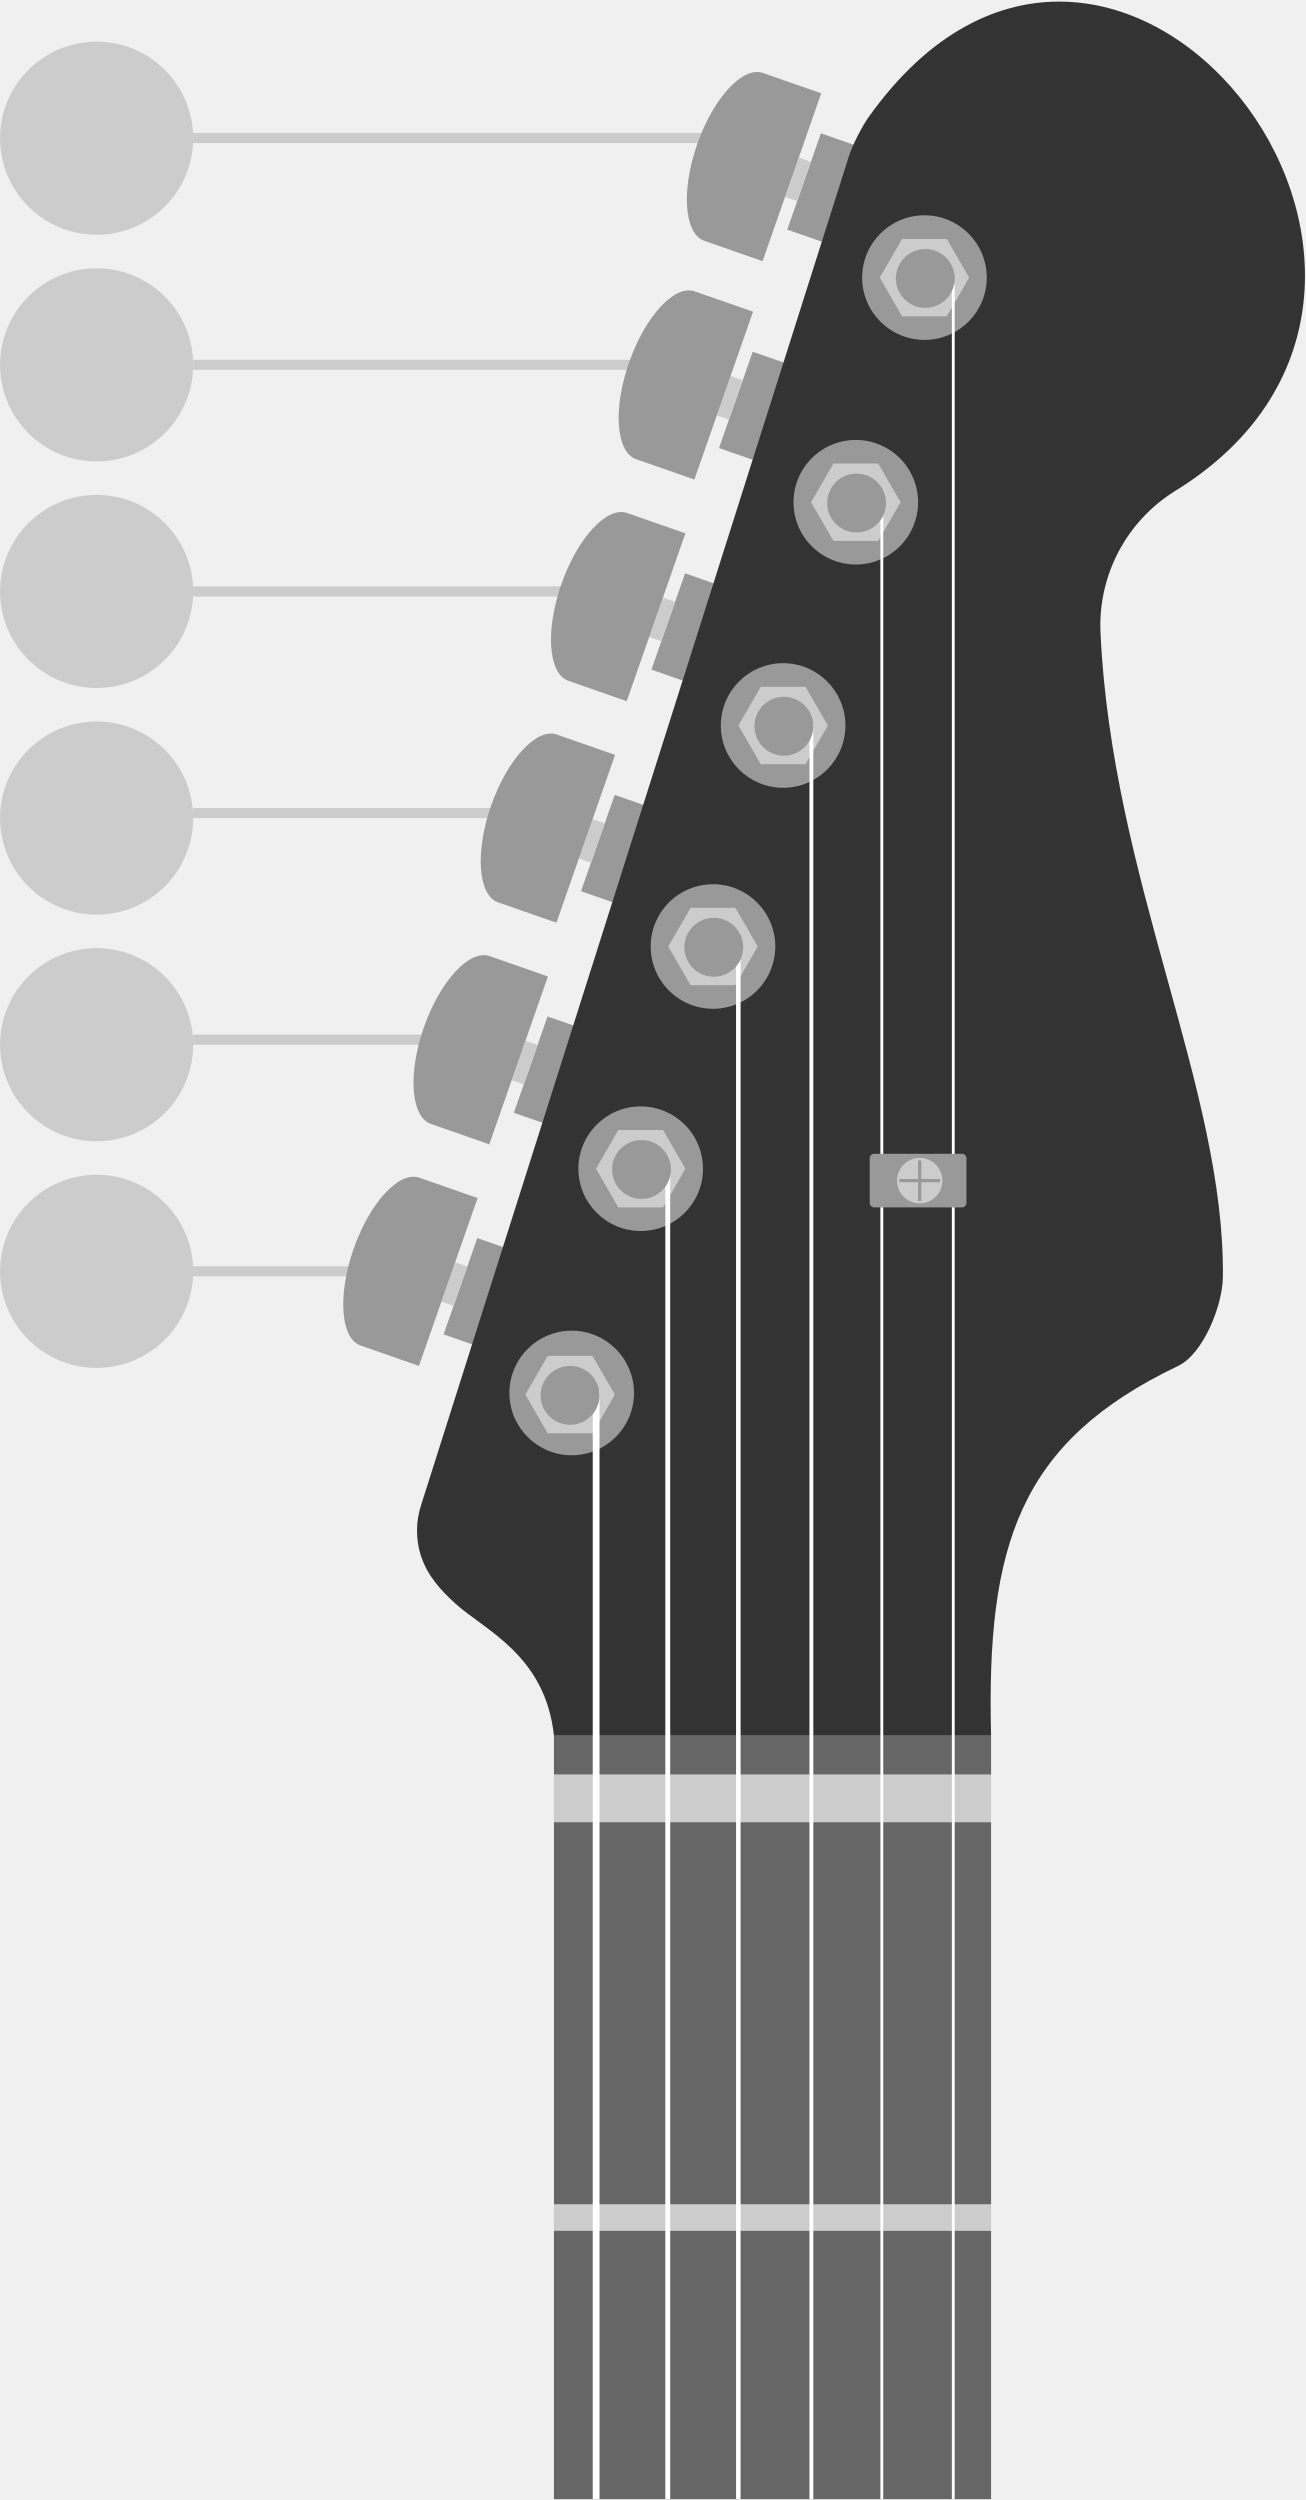
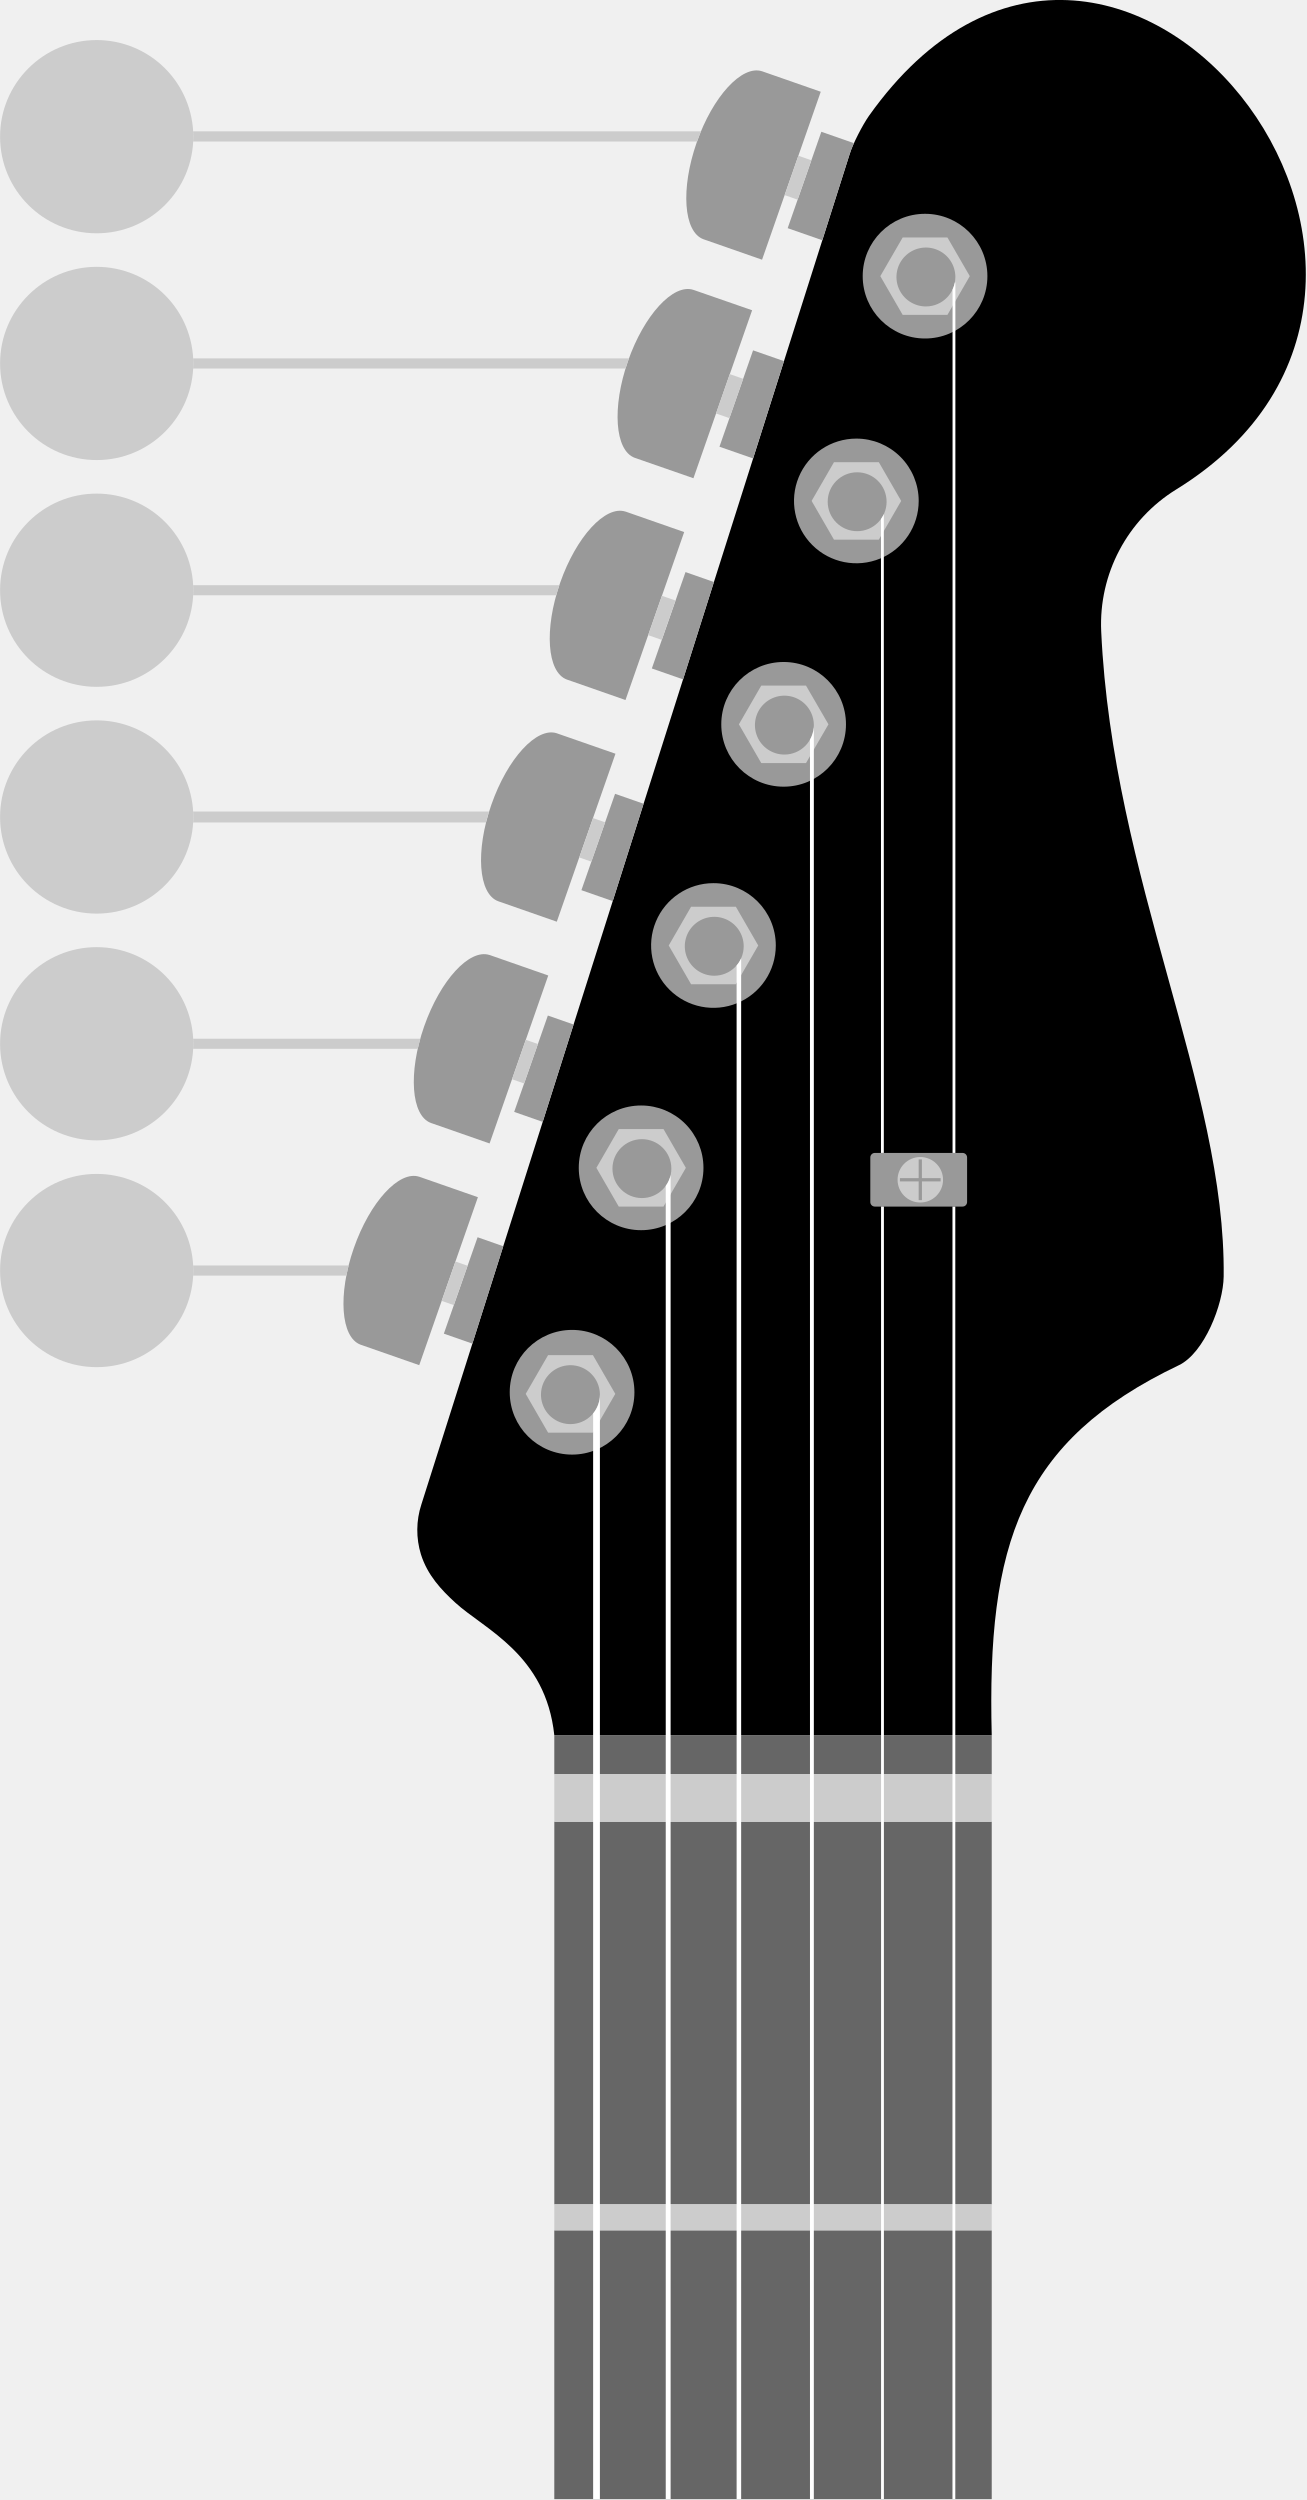
- <svg xmlns="http://www.w3.org/2000/svg" width="804px" height="1540px" viewBox="0 0 804 1540" version="1.1">
+ <svg xmlns="http://www.w3.org/2000/svg" width="804px" height="1539px" viewBox="0 0 804 1539" version="1.1">
  <g id="Page-1" stroke="none" stroke-width="1" fill="none" fill-rule="evenodd">
-     <g id="GuitarHeadstock" fill-rule="nonzero">
-       <path d="M119,783.14 C119,815.99 92.37,842.62 59.52,842.62 C26.67,842.62 0.04,815.99 0.04,783.14 C0.04,750.29 26.67,723.66 59.52,723.66 C75.295,723.66 90.424,729.927 101.579,741.081 C112.733,752.236 119,767.365 119,783.14 L119,783.14 Z M59.48,584.06 C26.635,584.082 0.025,610.722 0.04,643.567 C0.055,676.411 26.689,703.027 59.533,703.02 C92.378,703.013 119,676.385 119,643.54 C119,627.758 112.728,612.623 101.565,601.467 C90.401,590.311 75.262,584.049 59.48,584.06 L59.48,584.06 Z M59.48,444.46 C26.635,444.482 0.025,471.122 0.04,503.967 C0.055,536.811 26.689,563.427 59.533,563.42 C92.378,563.413 119,536.785 119,503.94 C119,488.158 112.728,473.023 101.565,461.867 C90.401,450.711 75.262,444.449 59.48,444.46 L59.48,444.46 Z M59.48,304.86 C26.635,304.882 0.025,331.522 0.04,364.367 C0.055,397.211 26.689,423.827 59.533,423.82 C92.378,423.813 119,397.185 119,364.34 C119,348.558 112.728,333.423 101.565,322.267 C90.401,311.111 75.262,304.849 59.48,304.86 L59.48,304.86 Z M59.48,165.26 C26.635,165.282 0.025,191.922 0.04,224.767 C0.055,257.611 26.689,284.227 59.533,284.22 C92.378,284.213 119,257.585 119,224.74 C119,208.958 112.728,193.823 101.565,182.667 C90.401,171.511 75.262,165.249 59.48,165.26 L59.48,165.26 Z M59.48,25.66 C26.635,25.682 0.025,52.322 0.04,85.167 C0.055,118.011 26.689,144.627 59.533,144.62 C92.378,144.613 119,117.985 119,85.14 C119,69.358 112.728,54.223 101.565,43.067 C90.401,31.911 75.262,25.649 59.48,25.66 L59.48,25.66 Z" id="tuning_circles" fill="#CCCCCC" />
-       <path d="M433.05,88.11 L119,88.11 L119,81.89 L433.05,81.89 L433.05,88.11 Z M401.68,221.63 L119,221.63 L119,227.85 L401.68,227.85 L401.68,221.63 Z M363.68,361.23 L119,361.23 L119,367.45 L363.7,367.45 L363.68,361.23 Z M314.78,497.72 L119,497.72 L119,503.94 L314.8,503.94 L314.78,497.72 Z M277.69,637.33 L119,637.33 L119,643.54 L277.69,643.54 L277.69,637.33 Z M225.58,780 L119,780 L119,786.22 L225.58,786.22 L225.58,780 Z" id="tuning_circle_lines" fill="#CCCCCC" />
+     <g id="GuitarHeadstock" transform="translate(0, -1)" fill-rule="nonzero">
      <path d="M610.51,1358 L341.24,1358 L341.24,1122.43 L610.51,1122.43 L610.51,1358 Z M610.51,1374 L341.23,1374 L341.23,1539.48 L610.51,1539.48 L610.51,1374 Z M610.51,1069.28 L341.23,1069.28 L341.23,1093.22 L610.51,1093.22 L610.51,1069.28 Z" id="_Guitar_Fretboard" fill="#666666" />
+       <path d="M259.12,957.85 C256.05,947.85 256.14,937.146 259.38,927.2 L523,96 C525,89.48 531.13,77.72 535,72.22 C685.08,-138.88 931.92,174.09 724.08,302.31 C693.984,320.882 676.31,354.301 677.9,389.63 C684.9,541.93 754.69,670.97 753.29,786.81 C753.08,804.03 741.29,834.01 725.69,841.43 C627.77,888.18 607.53,951.72 610.51,1069.22 L341.23,1069.22 C335.95,1019.34 298.23,1004.05 280.31,987.63 C271.62,979.67 263.18,970.7 259.12,957.85 Z" id="_Guitar_Headstock" fill="#000000" />
      <path d="M610.51,1358 L610.51,1374 L341.23,1374 L341.23,1358 M341.23,1122.45 L610.51,1122.45 L610.51,1093.18 L341.24,1093.18 L341.23,1122.45 Z" id="_Guitar_Frets" fill="#CCCCCC" />
-       <path d="M317,770.7 L296.26,830 L273.26,822 L294,762.65 L317,770.7 Z M337.27,626.16 L316.54,685.49 L339.54,693.49 L360.27,634.16 L337.27,626.16 Z M378.65,489.67 L357.91,549 L380.91,557 L401.64,497.67 L378.65,489.67 Z M422,353.17 L401.27,412.51 L424.27,420.56 L445,361.22 L422,353.17 Z M463.67,216.68 L442.9,276 L465.9,284 L486.63,224.67 L463.67,216.68 Z M505.67,82.12 L484.94,141.46 L512.81,151.19 L533.53,91.86 L505.67,82.12 Z" id="_RearTuners_Base" fill="#999999" />
-       <path d="M323.67,641.1 L331.13,643.71 L322.66,668 L315.2,665.39 L323.67,641.1 Z M356.59,528.85 L364.04,531.45 L372.51,507.21 L365.05,504.61 L356.59,528.85 Z M399.89,392.36 L407.35,394.96 L415.82,370.72 L408.36,368.12 L399.89,392.36 Z M441.57,255.86 L449.03,258.47 L457.49,234.23 L450,231.62 L441.57,255.86 Z M483.57,121.3 L491.02,123.91 L499.49,99.67 L492,97.06 L483.57,121.3 Z M280.37,777.59 L287.83,780.2 L279.36,804.44 L271.9,801.83 L280.37,777.59 Z" id="_RearTuners_Stem" fill="#CCCCCC" />
-       <path d="M258.11,725.4 L294.2,738 L258.07,841.4 L222.14,828.85 L222.14,828.85 L221.98,828.79 L221.98,828.79 C209.76,824.3 207.88,797.79 217.81,769.34 C227.74,740.89 245.74,721.34 258.1,725.41 L258.11,725.4 Z M301.41,588.92 C289.04,584.83 271.05,604.42 261.11,632.84 C251.17,661.26 253.06,687.84 265.29,692.3 L265.29,692.3 L265.46,692.36 L265.46,692.36 L301.39,704.91 L337.51,601.51 L301.42,588.9 L301.41,588.92 Z M342.79,452.42 L378.88,465 L342.76,568.4 L306.83,555.85 L306.83,555.85 L306.67,555.79 L306.67,555.79 C294.45,551.29 292.56,524.79 302.5,496.33 C312.44,467.87 330.42,448.33 342.79,452.41 L342.79,452.42 Z M386.1,315.93 L422.19,328.54 L386.06,431.94 L350.13,419.38 L350.13,419.38 L349.97,419.33 L349.97,419.33 C337.74,414.83 335.86,388.33 345.79,359.87 C355.72,331.41 373.72,311.87 386.08,315.95 L386.1,315.93 Z M427.78,179.44 L463.87,192 L427.74,295.4 L391.81,282.85 L391.81,282.85 L391.65,282.79 L391.65,282.79 C379.43,278.29 377.55,251.79 387.48,223.33 C397.41,194.87 415.41,175.33 427.77,179.4 L427.78,179.44 Z M469.78,44.88 L505.87,57.48 L469.75,160.88 L433.82,148.33 L433.82,148.33 L433.66,148.27 L433.66,148.27 C421.44,143.77 419.55,117.27 429.49,88.81 C439.43,60.35 457.42,40.81 469.78,44.88 L469.78,44.88 Z" id="_RearTuners_Key" fill="#999999" />
-       <path d="M259.12,957.85 C256.05,947.85 256.14,937.146 259.38,927.2 L523,96 C525,89.48 531.13,77.72 535,72.22 C685.08,-138.88 931.92,174.09 724.08,302.31 C693.984,320.882 676.31,354.301 677.9,389.63 C684.9,541.93 754.69,670.97 753.29,786.81 C753.08,804.03 741.29,834.01 725.69,841.43 C627.77,888.18 607.53,951.72 610.51,1069.22 L341.23,1069.22 C335.95,1019.34 298.23,1004.05 280.31,987.63 C271.62,979.67 263.18,970.7 259.12,957.85 Z" id="_Guitar_Headstock" fill="#333333" />
-       <path d="M607.84,171 C607.84,192.197 590.657,209.38 569.46,209.38 C548.263,209.38 531.08,192.197 531.08,171 C531.08,149.803 548.263,132.62 569.46,132.62 C590.657,132.62 607.84,149.803 607.84,171 L607.84,171 Z M527.17,271 C511.646,271 497.65,280.352 491.711,294.695 C485.771,309.038 489.056,325.546 500.035,336.522 C511.013,347.498 527.523,350.779 541.864,344.836 C556.206,338.892 565.554,324.894 565.55,309.37 C565.55,299.192 561.506,289.431 554.308,282.235 C547.11,275.039 537.348,270.997 527.17,271 L527.17,271 Z M482.4,408.52 C461.203,408.52 444.02,425.703 444.02,446.9 C444.02,468.097 461.203,485.28 482.4,485.28 C503.597,485.28 520.78,468.097 520.78,446.9 C520.78,425.703 503.597,408.52 482.4,408.52 L482.4,408.52 Z M439.21,544.67 C423.686,544.666 409.688,554.014 403.744,568.356 C397.801,582.697 401.082,599.207 412.058,610.185 C423.034,621.164 439.542,624.449 453.885,618.509 C468.228,612.57 477.58,598.574 477.58,583.05 C477.58,561.857 460.403,544.676 439.21,544.67 L439.21,544.67 Z M394.67,681.54 C373.473,681.54 356.29,698.723 356.29,719.92 C356.29,741.117 373.473,758.3 394.67,758.3 C415.867,758.3 433.05,741.117 433.05,719.92 C433.053,709.74 429.01,699.977 421.812,692.778 C414.613,685.58 404.85,681.537 394.67,681.54 L394.67,681.54 Z M352.17,819.69 C330.973,819.69 313.79,836.873 313.79,858.07 C313.79,879.267 330.973,896.45 352.17,896.45 C373.367,896.45 390.55,879.267 390.55,858.07 C390.544,836.876 373.364,819.696 352.17,819.69 Z" id="_FrontTuners_Base" fill="#999999" />
-       <path d="M583.23,147.18 L555.69,147.18 L541.92,171 L555.69,194.85 L583.23,194.85 L597,171 L583.23,147.18 Z M541,285.52 L513.4,285.52 L499.63,309.37 L513.4,333.23 L541,333.23 L554.77,309.37 L541,285.52 Z M496.17,423.05 L468.63,423.05 L454.86,446.9 L468.63,470.75 L496.17,470.75 L510,446.9 L496.17,423.05 Z M453,559.19 L425.43,559.19 L411.66,583.05 L425.43,606.9 L453,606.9 L466.77,583.05 L453,559.19 Z M408.45,696.06 L380.9,696.06 L367.13,719.92 L380.9,743.77 L408.45,743.77 L422.22,719.92 L408.45,696.06 Z M365,835.22 L337.4,835.22 L323.63,859.07 L337.4,882.93 L365,882.93 L378.77,859.07 L365,835.22 Z" id="_FrontTuners_Bolt" fill="#CCCCCC" />
-       <path d="M588.08,174.88 L588.08,1539.42 L586.34,1539.42 L586.34,174.88 L588.08,174.88 Z M544.08,308.88 L542.33,308.88 L542.33,1539.42 L544.08,1539.42 L544.08,308.88 Z M501,445.94 L498.62,445.94 L498.62,1539.42 L501,1539.42 L501,445.94 Z M456.2,579.46 L453.41,579.46 L453.41,1539.46 L456.2,1539.46 L456.2,579.46 Z M412.84,718.46 L409.84,718.46 L409.84,1539.39 L412.84,1539.39 L412.84,718.46 Z M369.3,856.66 L365.13,856.66 L365.13,1539.42 L369.3,1539.42 L369.3,856.66 Z" id="_Guitar_Strings" fill="#FFFFFF" />
      <path d="M592.55,743.77 L538.55,743.77 C537.009,743.77 535.76,742.521 535.76,740.98 L535.76,713.53 C535.76,711.989 537.009,710.74 538.55,710.74 L592.55,710.74 C594.091,710.74 595.34,711.989 595.34,713.53 L595.34,741 C595.329,742.533 594.083,743.77 592.55,743.77 L592.55,743.77 Z" id="_StringTree_Base" fill="#999999" />
      <path d="M566.54,713.27 C558.808,713.27 552.54,719.538 552.54,727.27 C552.54,735.002 558.808,741.27 566.54,741.27 C574.272,741.27 580.54,735.002 580.54,727.27 C580.54,719.538 574.272,713.27 566.54,713.27 Z M567.54,728.27 L567.54,739.8 L565.54,739.8 L565.54,728.25 L554,728.25 L554,726.25 L565.53,726.25 L565.53,714.73 L567.53,714.73 L567.53,726.26 L579.05,726.26 L579.05,728.26 L567.54,728.27 Z" id="_StringTree_Bolt" fill="#CCCCCC" />
-       <path d="M570,189.65 C562.666,189.654 556.052,185.239 553.243,178.465 C550.434,171.691 551.982,163.891 557.167,158.704 C562.351,153.516 570.15,151.964 576.926,154.769 C583.702,157.575 588.12,164.186 588.12,171.52 C588.12,181.529 580.009,189.644 570,189.65 L570,189.65 Z M527.66,328 C517.647,328 509.53,319.883 509.53,309.87 C509.53,299.857 517.647,291.74 527.66,291.74 C537.673,291.74 545.79,299.857 545.79,309.87 C545.79,319.883 537.673,328 527.66,328 Z M482.89,465.51 C475.554,465.518 468.937,461.105 466.125,454.33 C463.313,447.554 464.861,439.752 470.047,434.564 C475.232,429.375 483.034,427.823 489.81,430.631 C496.587,433.439 501.004,440.054 501,447.39 C500.994,457.391 492.891,465.499 482.89,465.51 L482.89,465.51 Z M439.69,601.66 C432.356,601.66 425.745,597.242 422.939,590.466 C420.134,583.69 421.686,575.891 426.874,570.707 C432.061,565.522 439.861,563.974 446.635,566.783 C453.409,569.592 457.824,576.206 457.82,583.54 C457.82,588.347 455.91,592.958 452.509,596.356 C449.109,599.755 444.497,601.663 439.69,601.66 Z M395.16,738.53 C385.147,738.53 377.03,730.413 377.03,720.4 C377.03,710.387 385.147,702.27 395.16,702.27 C405.173,702.27 413.29,710.387 413.29,720.4 C413.29,730.413 405.173,738.53 395.16,738.53 Z M351.16,877.68 C343.826,877.68 337.215,873.262 334.409,866.486 C331.604,859.71 333.156,851.911 338.344,846.727 C343.531,841.542 351.331,839.994 358.105,842.803 C364.879,845.612 369.294,852.226 369.29,859.56 C369.29,869.567 361.177,877.68 351.17,877.68 L351.16,877.68 Z" id="_FrontTuners_Peg" fill="#999999" />
+       <path d="M506.19,148.9 L484.89,141.46 L505.62,82.12 L525.62,89.12 C524.611,91.359 523.736,93.657 523,96 L506.19,148.9 Z M353.09,631.69 L337.26,626.16 L316.53,685.49 L334.08,691.63 L353.09,631.69 Z M396.18,495.8 L378.64,489.67 L357.91,549 L377.18,555.73 L396.18,495.8 Z M439.47,359.3 L422,353.17 L401.27,412.51 L420.51,419.23 L439.47,359.3 Z M482.59,223.3 L463.59,216.67 L442.9,276 L463.58,283.22 L482.59,223.3 Z M309.81,768.19 L294,762.65 L273.23,822 L290.8,828.14 L309.81,768.19 Z" id="_RearTuner_Attachments" fill="#999999" />
+       <path d="M469.16,44.88 L505.25,57.48 L469.12,160.88 L433.19,148.33 L433.19,148.33 L433.03,148.27 L433.03,148.27 C420.8,143.77 418.92,117.27 428.85,88.81 C438.78,60.35 456.78,40.81 469.14,44.88 L469.16,44.88 Z M426.86,179.44 L463,192 L426.88,295.4 L390.9,282.89 L390.9,282.89 L390.73,282.83 L390.73,282.83 C378.5,278.33 376.62,251.83 386.55,223.37 C396.48,194.91 414.48,175.37 426.85,179.44 L426.86,179.44 Z M385.09,315.93 L421.18,328.54 L385.05,431.94 L349.12,419.38 L349.12,419.38 L348.96,419.33 L348.96,419.33 C336.74,414.83 334.86,388.33 344.79,359.87 C354.72,331.41 372.72,311.87 385.08,315.95 L385.09,315.93 Z M342.79,452.42 L378.88,465 L342.76,568.4 L306.83,555.85 L306.83,555.85 L306.67,555.79 L306.67,555.79 C294.45,551.29 292.56,524.79 302.5,496.33 C312.44,467.87 330.42,448.33 342.79,452.41 L342.79,452.42 Z M301.41,588.92 C289.04,584.83 271.05,604.42 261.11,632.84 C251.17,661.26 253.06,687.84 265.29,692.3 L265.29,692.3 L265.46,692.36 L265.46,692.36 L301.39,704.91 L337.51,601.51 L301.42,588.9 L301.41,588.92 Z M258.11,725.4 L294.2,738 L258.07,841.4 L222.14,828.85 L222.14,828.85 L221.98,828.79 L221.98,828.79 C209.76,824.3 207.88,797.79 217.81,769.34 C227.74,740.89 245.74,721.34 258.1,725.41 L258.11,725.4 Z" id="_RearTuner_Keys" fill="#999999" />
+       <path d="M607.84,171 C607.84,192.197 590.657,209.38 569.46,209.38 C548.263,209.38 531.08,192.197 531.08,171 C531.08,149.803 548.263,132.62 569.46,132.62 C590.657,132.62 607.84,149.803 607.84,171 L607.84,171 Z M527.17,271 C511.646,271 497.65,280.352 491.711,294.695 C485.771,309.038 489.056,325.546 500.035,336.522 C511.013,347.498 527.523,350.779 541.864,344.836 C556.206,338.892 565.554,324.894 565.55,309.37 C565.55,299.192 561.506,289.431 554.308,282.235 C547.11,275.039 537.348,270.997 527.17,271 L527.17,271 Z M482.4,408.52 C461.203,408.52 444.02,425.703 444.02,446.9 C444.02,468.097 461.203,485.28 482.4,485.28 C503.597,485.28 520.78,468.097 520.78,446.9 C520.78,425.703 503.597,408.52 482.4,408.52 L482.4,408.52 Z M439.21,544.67 C423.686,544.666 409.688,554.014 403.744,568.356 C397.801,582.697 401.082,599.207 412.058,610.185 C423.034,621.164 439.542,624.449 453.885,618.509 C468.228,612.57 477.58,598.574 477.58,583.05 C477.58,561.857 460.403,544.676 439.21,544.67 L439.21,544.67 Z M394.67,681.54 C373.473,681.54 356.29,698.723 356.29,719.92 C356.29,741.117 373.473,758.3 394.67,758.3 C415.867,758.3 433.05,741.117 433.05,719.92 C433.053,709.74 429.01,699.977 421.812,692.778 C414.613,685.58 404.85,681.537 394.67,681.54 L394.67,681.54 Z M352.17,819.69 C330.973,819.69 313.79,836.873 313.79,858.07 C313.79,879.267 330.973,896.45 352.17,896.45 C373.367,896.45 390.55,879.267 390.55,858.07 C390.544,836.876 373.364,819.696 352.17,819.69 Z" id="_FrontTuner_Base" fill="#999999" />
+       <path d="M583.23,147.18 L555.69,147.18 L541.92,171 L555.69,194.85 L583.23,194.85 L597,171 L583.23,147.18 Z M541,285.52 L513.4,285.52 L499.63,309.37 L513.4,333.23 L541,333.23 L554.77,309.37 L541,285.52 Z M496.17,423.05 L468.63,423.05 L454.86,446.9 L468.63,470.75 L496.17,470.75 L510,446.9 L496.17,423.05 Z M453,559.19 L425.43,559.19 L411.66,583.05 L425.43,606.9 L453,606.9 L466.77,583.05 L453,559.19 Z M408.45,696.06 L380.9,696.06 L367.13,719.92 L380.9,743.77 L408.45,743.77 L422.22,719.92 L408.45,696.06 Z M365,835.22 L337.4,835.22 L323.63,859.07 L337.4,882.93 L365,882.93 L378.77,859.07 L365,835.22 Z" id="_FrontTuner_Bolt" fill="#CCCCCC" />
+       <path d="M323.67,641.1 L331.13,643.71 L322.66,668 L315.2,665.39 L323.67,641.1 Z M356.59,528.85 L364.04,531.45 L372.51,507.21 L365.05,504.61 L356.59,528.85 Z M399,392 L407.36,394.92 L415.83,370.68 L407.47,367.76 L399,392 Z M440.76,255.54 L449.04,258.43 L457.5,234.19 L449.23,231.3 L440.76,255.54 Z M483,121.11 L491,123.91 L499.47,99.67 L491.47,96.87 L483,121.11 Z M280.37,777.59 L287.83,780.2 L279.36,804.44 L271.9,801.83 L280.37,777.59 Z" id="_FrontTuner_Stems" fill="#CCCCCC" />
+       <path d="M570,189.65 C562.666,189.654 556.052,185.239 553.243,178.465 C550.434,171.691 551.982,163.891 557.167,158.704 C562.351,153.516 570.15,151.964 576.926,154.769 C583.702,157.575 588.12,164.186 588.12,171.52 C588.12,181.529 580.009,189.644 570,189.65 L570,189.65 Z M527.66,328 C517.647,328 509.53,319.883 509.53,309.87 C509.53,299.857 517.647,291.74 527.66,291.74 C537.673,291.74 545.79,299.857 545.79,309.87 C545.79,319.883 537.673,328 527.66,328 Z M482.89,465.51 C475.554,465.518 468.937,461.105 466.125,454.33 C463.313,447.554 464.861,439.752 470.047,434.564 C475.232,429.375 483.034,427.823 489.81,430.631 C496.587,433.439 501.004,440.054 501,447.39 C500.994,457.391 492.891,465.499 482.89,465.51 L482.89,465.51 Z M439.69,601.66 C432.356,601.66 425.745,597.242 422.939,590.466 C420.134,583.69 421.686,575.891 426.874,570.707 C432.061,565.522 439.861,563.974 446.635,566.783 C453.409,569.592 457.824,576.206 457.82,583.54 C457.82,588.347 455.91,592.958 452.509,596.356 C449.109,599.755 444.497,601.663 439.69,601.66 Z M395.16,738.53 C385.147,738.53 377.03,730.413 377.03,720.4 C377.03,710.387 385.147,702.27 395.16,702.27 C405.173,702.27 413.29,710.387 413.29,720.4 C413.29,730.413 405.173,738.53 395.16,738.53 Z M351.16,877.68 C343.826,877.68 337.215,873.262 334.409,866.486 C331.604,859.71 333.156,851.911 338.344,846.727 C343.531,841.542 351.331,839.994 358.105,842.803 C364.879,845.612 369.294,852.226 369.29,859.56 C369.29,869.567 361.177,877.68 351.17,877.68 L351.16,877.68 Z" id="_FrontTuner_Pegs" fill="#999999" />
+       <path d="M542.33,710.74 L542.33,320.48 C543.007,319.537 543.593,318.533 544.08,317.48 L544.08,710.74 L542.33,710.74 Z M409.83,1539.42 L412.83,1539.42 L412.83,724.35 C412.297,726.755 411.276,729.025 409.83,731.02 L409.83,1539.42 Z M365.13,1539.42 L369.3,1539.42 L369.3,859.56 C369.307,863.78 367.831,867.868 365.13,871.11 L365.13,1539.42 Z M588.13,710.74 L588.13,174.88 L587.8,174.88 C587.514,176.377 587.04,177.832 586.39,179.21 L586.39,710.74 L588.13,710.74 Z M542.38,743.74 L542.38,1539.39 L544.13,1539.39 L544.13,743.77 L542.38,743.74 Z M453.46,1539.39 L456.25,1539.39 L456.25,591 C455.527,592.579 454.588,594.049 453.46,595.37 L453.46,1539.39 Z M586.34,743.77 L586.34,1539.42 L588.08,1539.42 L588.08,743.77 L586.34,743.77 Z M498.62,456.36 L498.62,1539.42 L501,1539.42 L501,448.84 L500.94,448.84 C500.731,451.487 499.939,454.055 498.62,456.36 Z" id="_GuitarStrings_" fill="#FFFFFF" />
+       <path d="M431.52,81.89 C430.68,83.89 429.88,85.963 429.12,88.11 L118.88,88.11 C118.93,87.11 118.96,86.11 118.96,85.11 C118.96,84.11 118.96,82.94 118.87,81.86 L431.52,81.86 L431.52,81.89 Z M118.88,221.63 C118.93,222.63 118.96,223.7 118.96,224.74 C118.96,225.78 118.96,226.82 118.88,227.85 L385.08,227.85 C385.54,226.36 386.02,224.85 386.55,223.37 C386.75,222.78 386.97,222.21 387.18,221.63 L118.88,221.63 L118.88,221.63 Z M118.88,361.23 C118.93,362.23 118.96,363.3 118.96,364.34 C118.96,365.38 118.96,366.42 118.88,367.45 L342.39,367.45 C342.97,365.39 343.61,363.317 344.31,361.23 L118.88,361.23 Z M118.88,500.57 C118.94,501.68 118.98,502.81 118.98,503.94 C118.98,505.07 118.98,506.2 118.88,507.32 L299.13,507.32 C299.69,505.09 300.33,502.84 301.03,500.57 L118.86,500.57 L118.88,500.57 Z M118.88,640.43 C118.93,641.43 118.96,642.5 118.96,643.54 C118.96,644.58 118.96,645.62 118.88,646.65 L257.17,646.65 C257.623,644.603 258.143,642.53 258.73,640.43 L118.88,640.43 Z M118.88,780.03 C118.93,781.03 118.96,782.1 118.96,783.14 C118.96,784.18 118.96,785.22 118.88,786.25 L213.22,786.25 C213.613,784.21 214.073,782.137 214.6,780.03 L118.88,780.03 Z" id="_Misc_TunerLines" fill="#CCCCCC" />
+       <path d="M119,783.14 C119,815.99 92.37,842.62 59.52,842.62 C26.67,842.62 0.04,815.99 0.04,783.14 C0.04,750.29 26.67,723.66 59.52,723.66 C75.295,723.66 90.424,729.927 101.579,741.081 C112.733,752.236 119,767.365 119,783.14 L119,783.14 Z M59.48,584.06 C26.635,584.082 0.025,610.722 0.04,643.567 C0.055,676.411 26.689,703.027 59.533,703.02 C92.378,703.013 119,676.385 119,643.54 C119,627.758 112.728,612.623 101.565,601.467 C90.401,590.311 75.262,584.049 59.48,584.06 L59.48,584.06 Z M59.48,444.46 C26.635,444.482 0.025,471.122 0.04,503.967 C0.055,536.811 26.689,563.427 59.533,563.42 C92.378,563.413 119,536.785 119,503.94 C119,488.158 112.728,473.023 101.565,461.867 C90.401,450.711 75.262,444.449 59.48,444.46 L59.48,444.46 Z M59.48,304.86 C26.635,304.882 0.025,331.522 0.04,364.367 C0.055,397.211 26.689,423.827 59.533,423.82 C92.378,423.813 119,397.185 119,364.34 C119,348.558 112.728,333.423 101.565,322.267 C90.401,311.111 75.262,304.849 59.48,304.86 L59.48,304.86 Z M59.48,165.26 C26.635,165.282 0.025,191.922 0.04,224.767 C0.055,257.611 26.689,284.227 59.533,284.22 C92.378,284.213 119,257.585 119,224.74 C119,208.958 112.728,193.823 101.565,182.667 C90.401,171.511 75.262,165.249 59.48,165.26 L59.48,165.26 Z M59.48,25.66 C26.635,25.682 0.025,52.322 0.04,85.167 C0.055,118.011 26.689,144.627 59.533,144.62 C92.378,144.613 119,117.985 119,85.14 C119,69.358 112.728,54.223 101.565,43.067 C90.401,31.911 75.262,25.649 59.48,25.66 L59.48,25.66 Z" id="_Misc_TunerCircles" fill="#CCCCCC" />
    </g>
  </g>
</svg>
